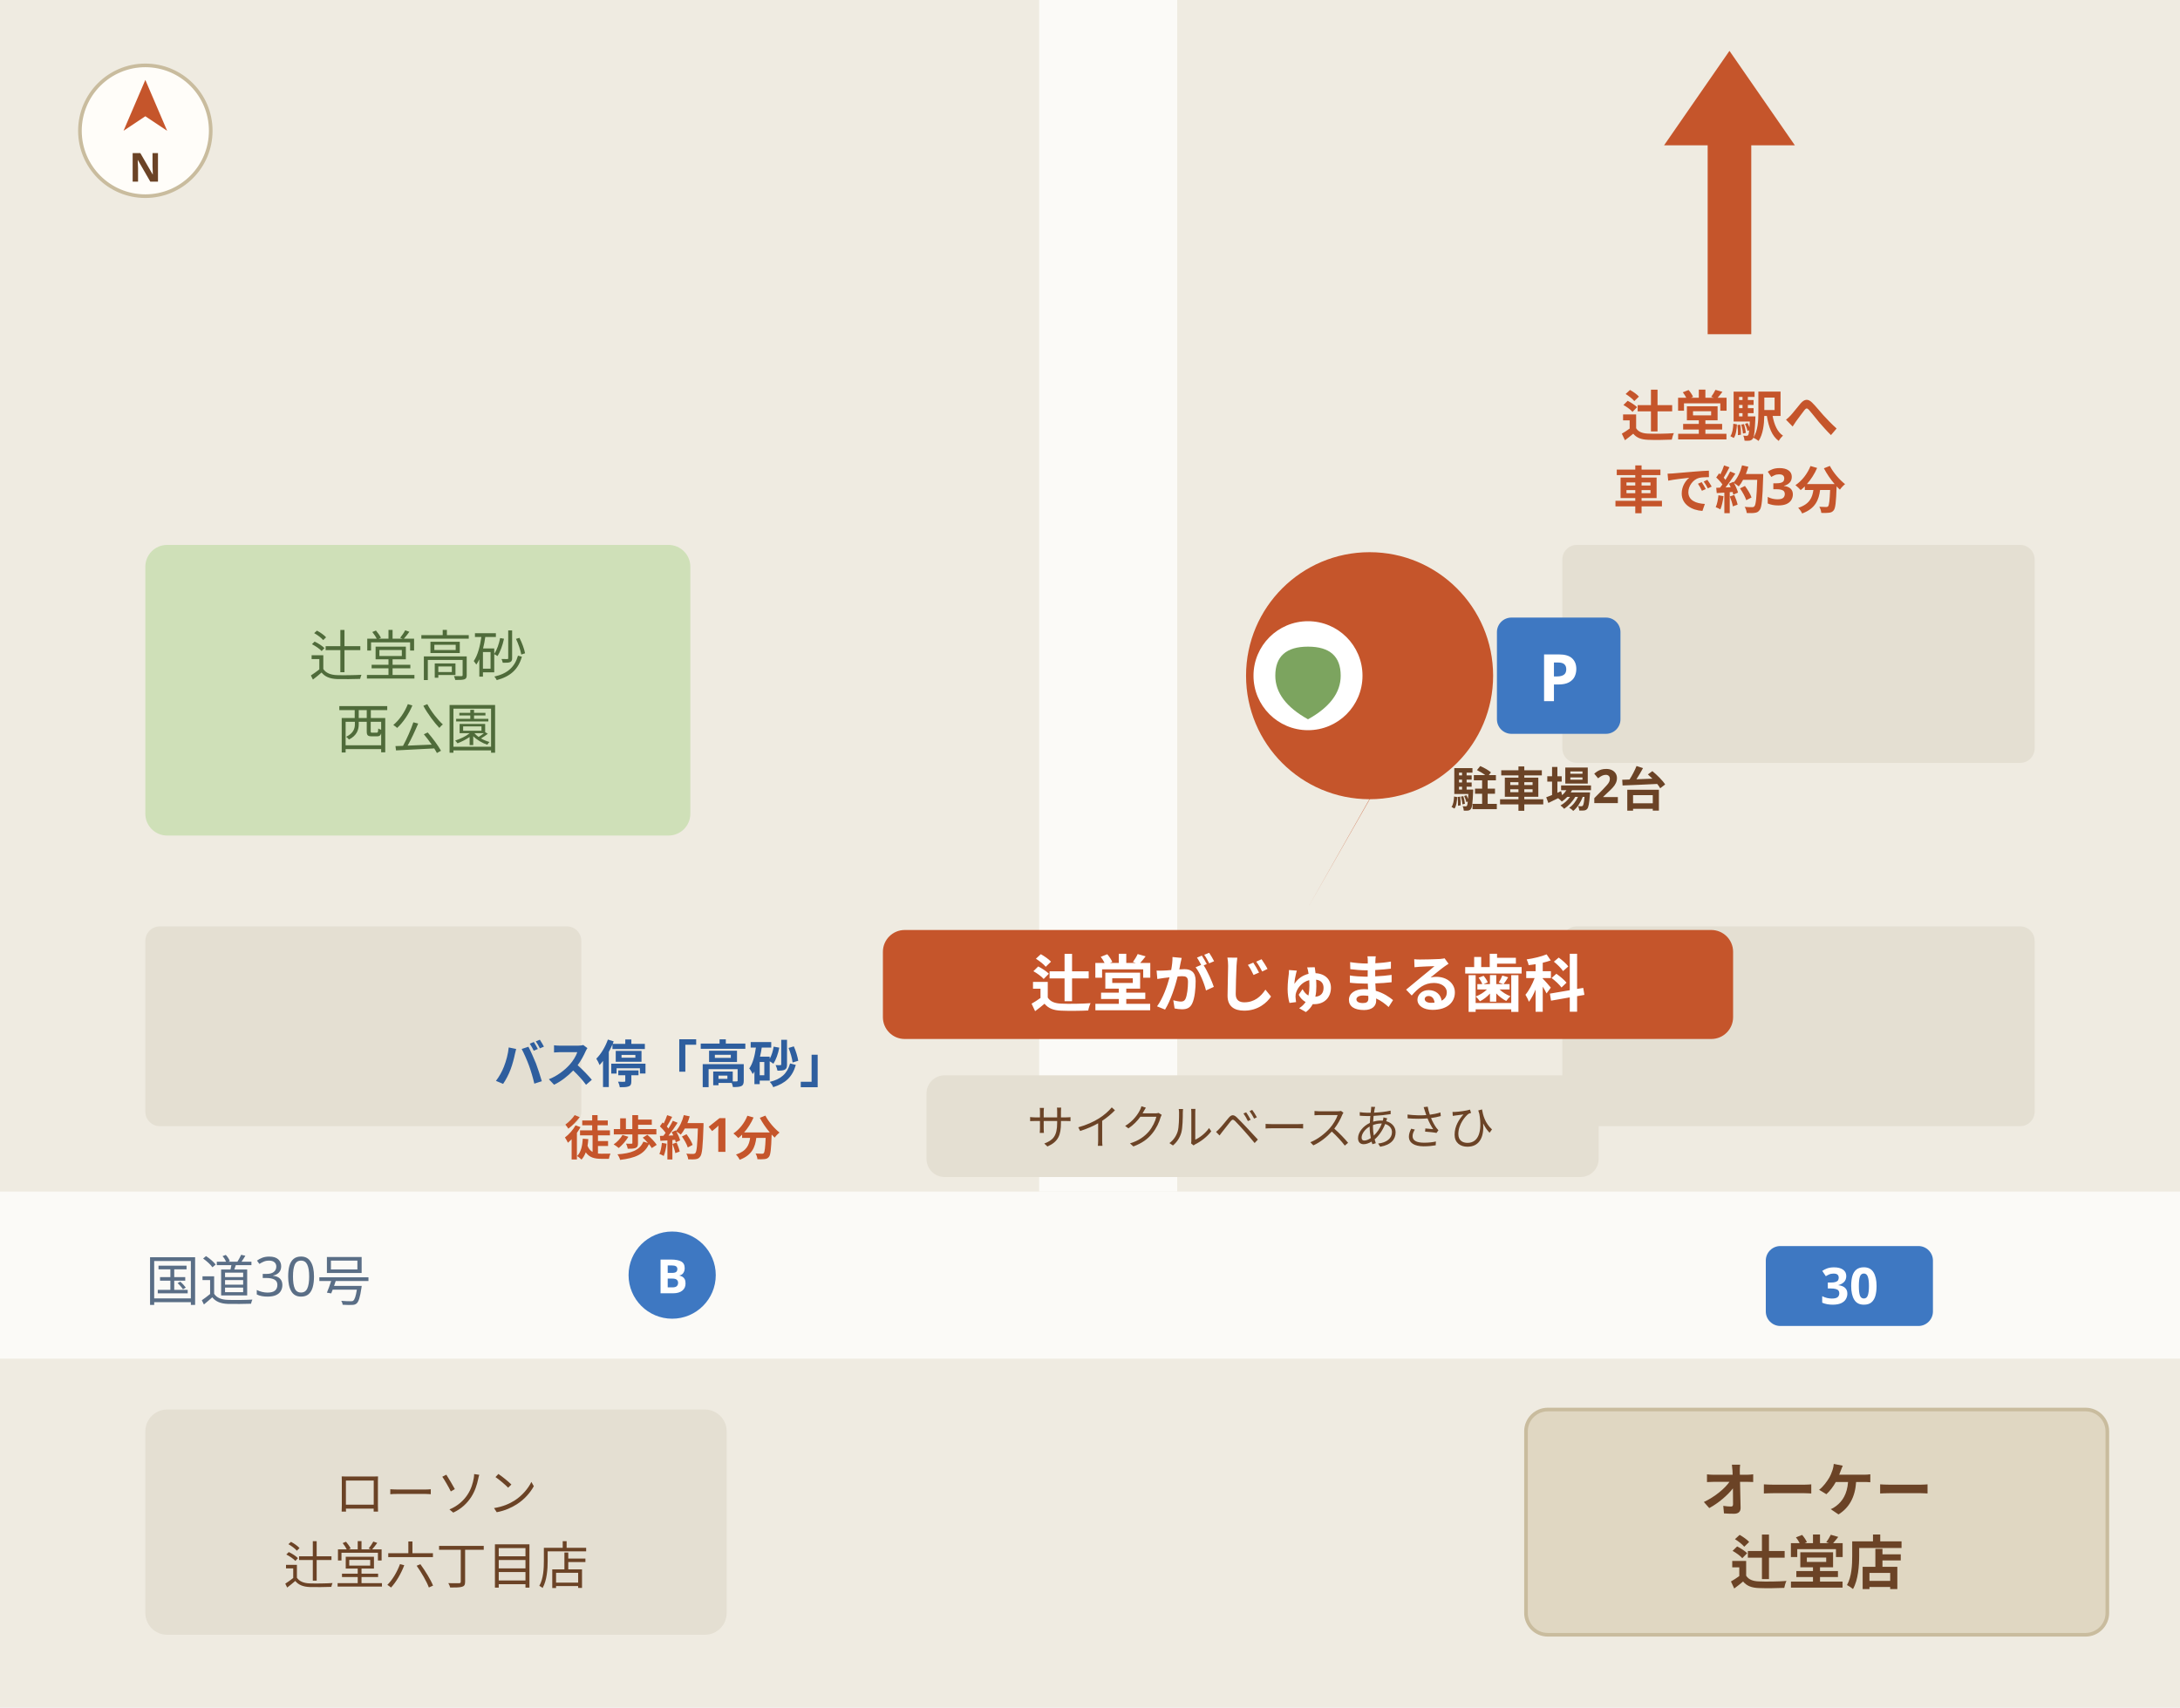
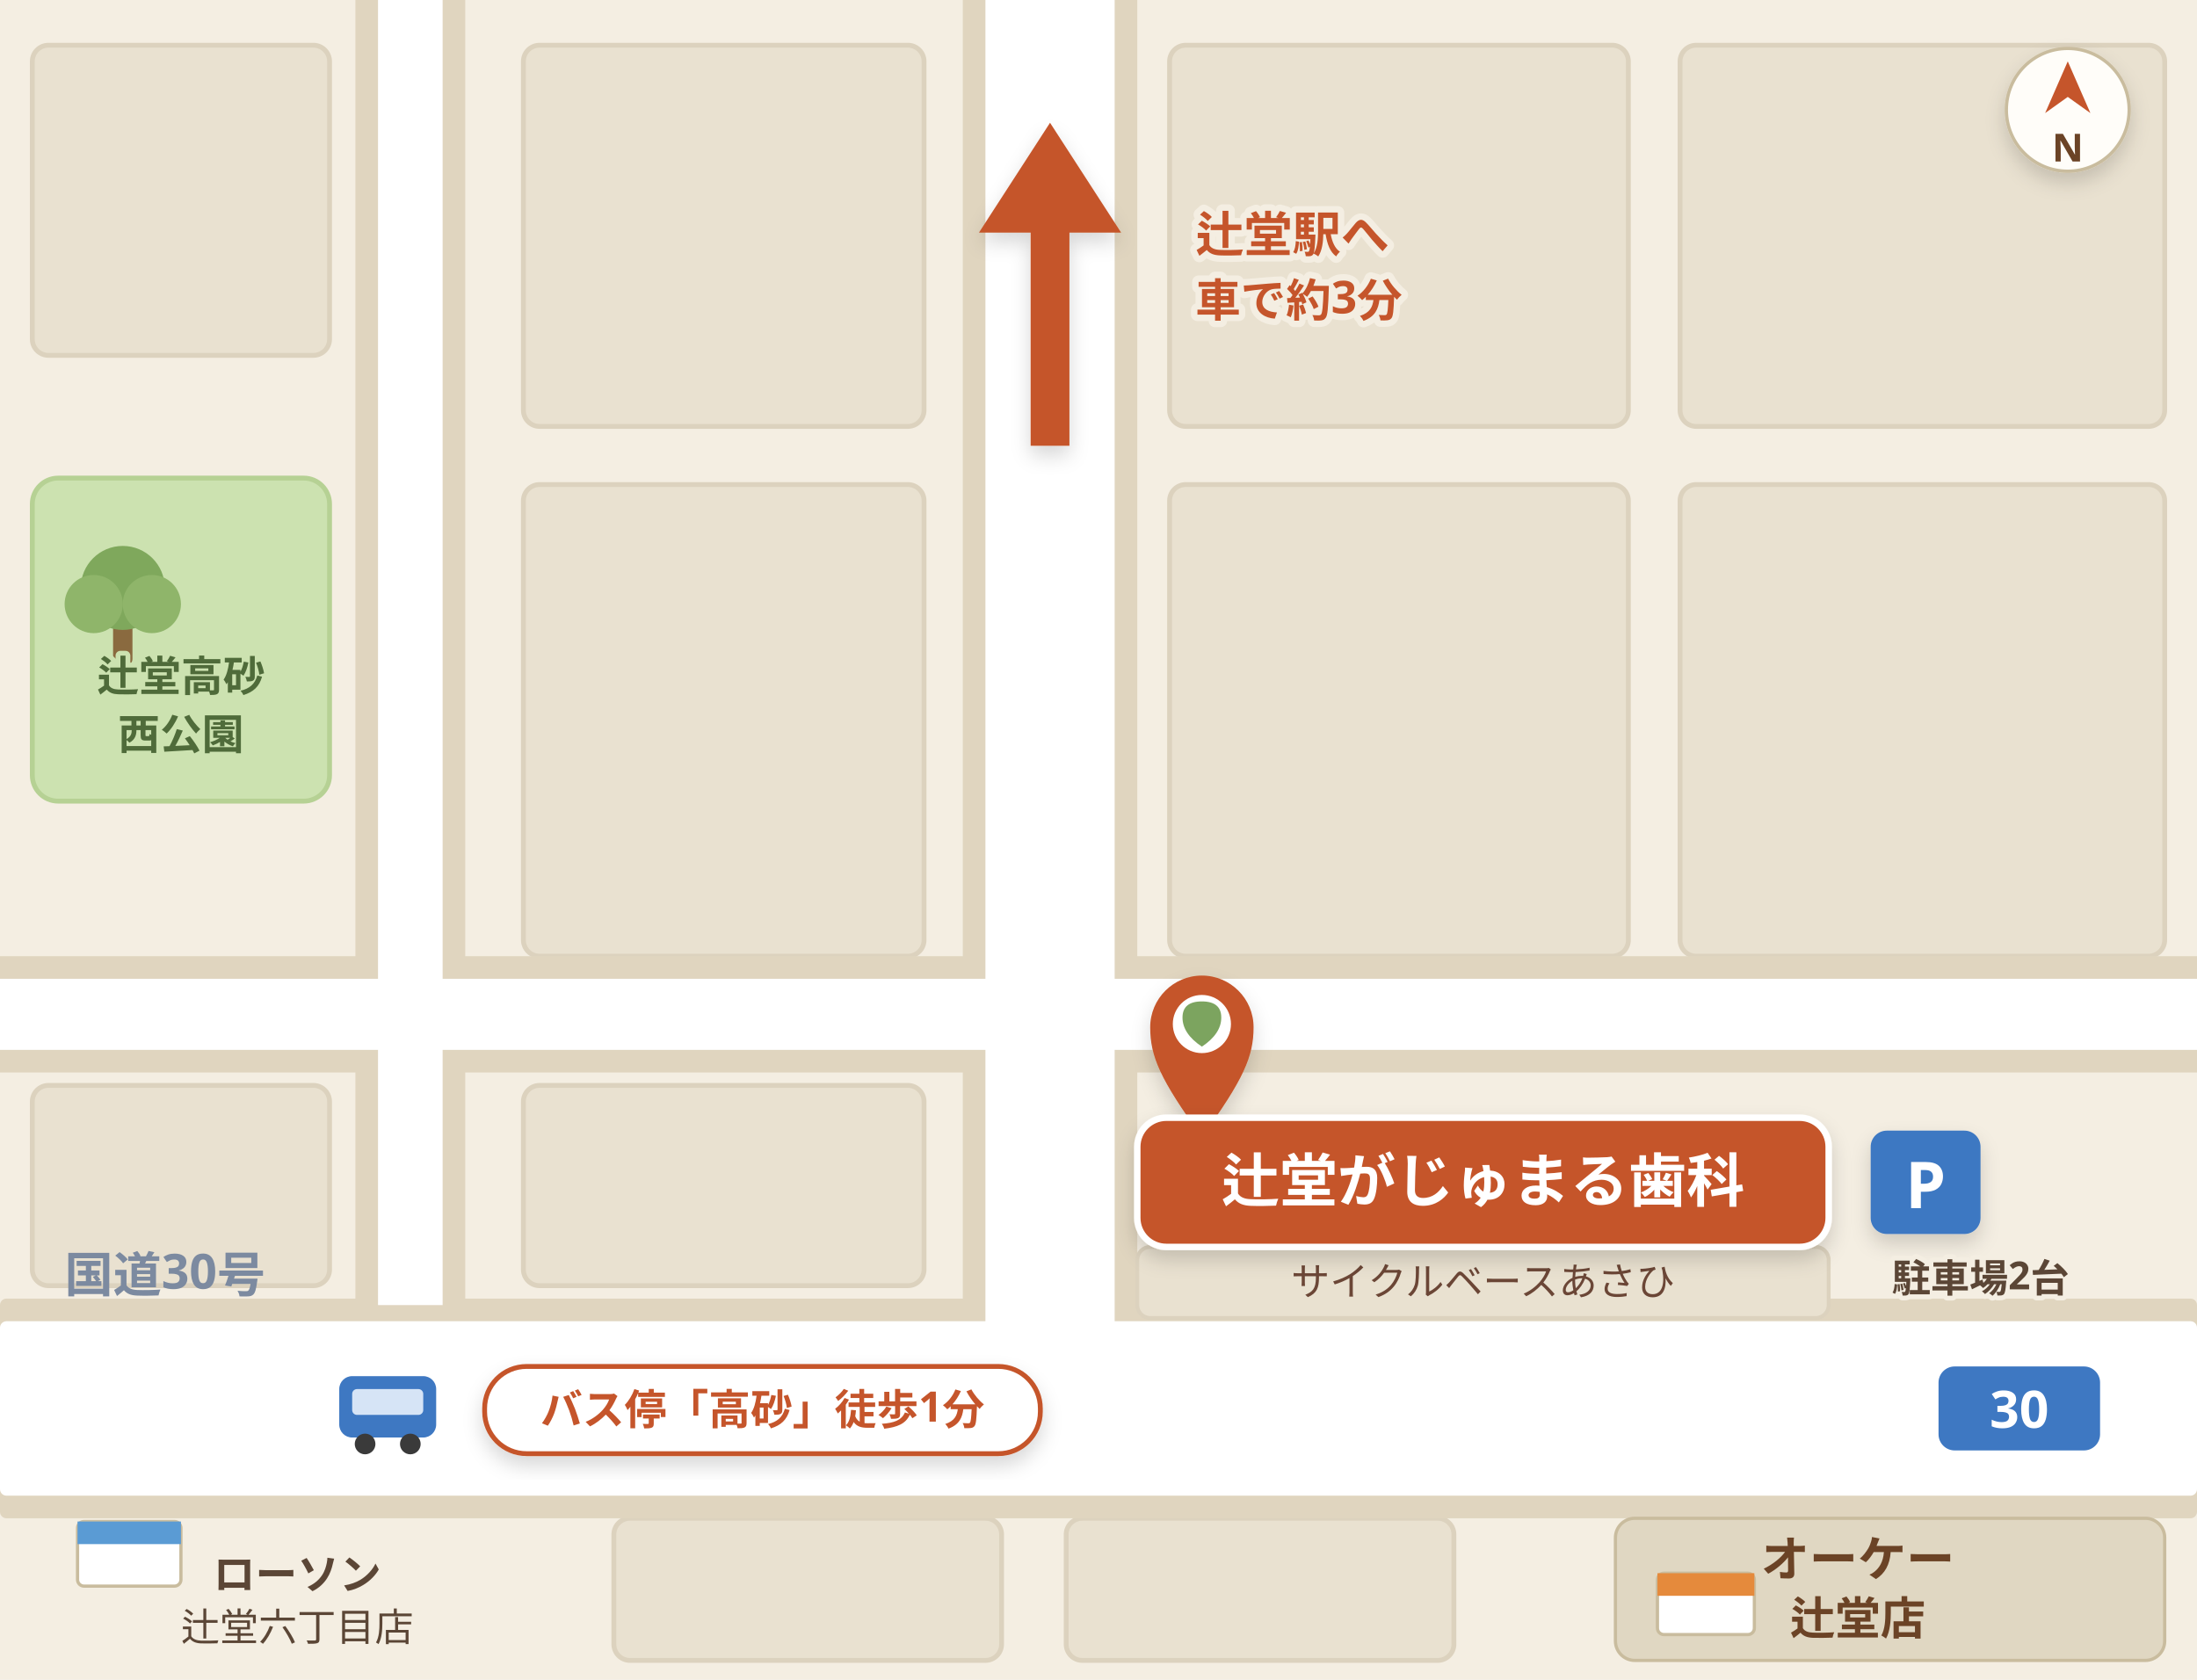
- <svg xmlns="http://www.w3.org/2000/svg" viewBox="0 0 600 470" font-family="'Yu Gothic','Meiryo','Noto Sans JP',sans-serif">
-   <rect x="0" y="0" width="600" height="470" fill="#EFEBE1" />
-   <g fill="#E4DFD2">
-     <rect x="430" y="150" width="130" height="60" rx="4" />
-     <rect x="40" y="255" width="120" height="55" rx="4" />
-     <rect x="430" y="255" width="130" height="55" rx="4" />
+ <svg xmlns="http://www.w3.org/2000/svg" viewBox="0 0 680 520" font-family="'Yu Gothic','Meiryo','Noto Sans JP',sans-serif">
+   <defs>
+     <filter id="soft" x="-30%" y="-30%" width="160%" height="160%">
+       <feDropShadow dx="0" dy="3" stdDeviation="3" flood-color="#000000" flood-opacity="0.16" />
+     </filter>
+   </defs>
+   <rect x="0" y="0" width="680" height="520" fill="#F4EEE2" />
+   <g fill="#E9E1D0" stroke="#DCD2BE" stroke-width="1.5">
+     <rect x="10" y="14" width="92" height="96" rx="5" />
+     <rect x="162" y="14" width="124" height="118" rx="5" />
+     <rect x="162" y="150" width="124" height="146" rx="5" />
+     <rect x="362" y="14" width="142" height="118" rx="5" />
+     <rect x="520" y="14" width="150" height="118" rx="5" />
+     <rect x="362" y="150" width="142" height="146" rx="5" />
+     <rect x="520" y="150" width="150" height="146" rx="5" />
+     <rect x="10" y="336" width="92" height="62" rx="5" />
+     <rect x="162" y="336" width="124" height="62" rx="5" />
+     <rect x="190" y="470" width="120" height="44" rx="5" />
+     <rect x="330" y="470" width="120" height="44" rx="5" />
  </g>
-   <rect x="40" y="150" width="150" height="80" rx="6" fill="#CFE0B8" />
-   <text x="115" y="186" font-size="15" fill="#4F6B3A" text-anchor="middle">辻堂高砂</text>
-   <text x="115" y="206" font-size="15" fill="#4F6B3A" text-anchor="middle">西公園</text>
-   <rect x="0" y="328" width="600" height="46" fill="#FBFAF7" />
-   <rect x="286" y="0" width="38" height="328" fill="#FBFAF7" />
-   <rect x="486" y="343" width="46" height="22" rx="4" fill="#3E78C2" />
-   <text x="509" y="359" font-size="14" font-weight="700" fill="#FFFFFF" text-anchor="middle">30</text>
-   <text x="40" y="358" font-size="15" fill="#5A6E86">国道30号</text>
-   <circle cx="185" cy="351" r="12" fill="#3E78C2" />
-   <text x="185" y="356" font-size="13" font-weight="700" fill="#FFF" text-anchor="middle">B</text>
-   <text x="185" y="298" font-size="14" font-weight="700" fill="#2E5E9E" text-anchor="middle">バス停「高砂」</text>
-   <text x="185" y="318" font-size="13" font-weight="700" fill="#C5552B" text-anchor="middle">徒歩約1分</text>
-   <rect x="420" y="388" width="160" height="62" rx="6" fill="#E0D7C2" stroke="#C9BC9E" />
-   <text x="500" y="416" font-size="16" font-weight="700" fill="#6B4326" text-anchor="middle">オーケー</text>
-   <text x="500" y="436" font-size="16" font-weight="700" fill="#6B4326" text-anchor="middle">辻堂店</text>
-   <rect x="40" y="388" width="160" height="62" rx="6" fill="#E4DFD2" />
-   <text x="120" y="416" font-size="14" fill="#6B4326" text-anchor="middle">ローソン</text>
-   <text x="120" y="436" font-size="14" fill="#6B4326" text-anchor="middle">辻堂六丁目店</text>
-   <rect x="255" y="296" width="185" height="28" rx="5" fill="#E4DFD2" />
-   <text x="347" y="315" font-size="13" fill="#6B4326" text-anchor="middle">サイクルベースあさひ</text>
-   <g transform="translate(47,10)">
-     <path d="M330 210 a34 34 0 1 0 -0.1 0 l-17 30 z" fill="#C5552B" />
-     <circle cx="313" cy="176" r="15" fill="#FFFFFF" />
-     <path d="M313 168 q9 0 9 8 q0 7 -9 12 q-9 -5 -9 -12 q0 -8 9 -8 z" fill="#7CA45F" />
+   <g fill="#E0D5BF">
+     <rect x="0" y="402" width="680" height="68" rx="2" />
+     <rect x="298" y="0" width="54" height="450" />
+     <rect x="0" y="296" width="680" height="36" />
+     <rect x="110" y="0" width="34" height="404" />
  </g>
-   <rect x="243" y="256" width="234" height="30" rx="6" fill="#C5552B" />
-   <text x="360" y="277" font-size="17" font-weight="700" fill="#FFFFFF" text-anchor="middle">辻堂がじゅまる歯科</text>
-   <rect x="412" y="170" width="34" height="32" rx="4" fill="#3E78C2" />
-   <text x="429" y="193" font-size="18" font-weight="700" fill="#FFF" text-anchor="middle">P</text>
-   <text x="429" y="222" font-size="13" font-weight="700" fill="#6B4326" text-anchor="middle">駐車場2台</text>
+   <g fill="#FFFFFF">
+     <rect x="0" y="409" width="680" height="54" rx="2" />
+     <rect x="305" y="0" width="40" height="446" />
+     <rect x="0" y="303" width="680" height="22" />
+     <rect x="117" y="0" width="20" height="404" />
+   </g>
+   <rect x="600" y="423" width="50" height="26" rx="5" fill="#3E78C2" />
+   <text x="625" y="442" font-size="16" font-weight="700" fill="#FFFFFF" text-anchor="middle">30</text>
+   <text x="20" y="400" font-size="15" fill="#7C8AA0" font-weight="700">国道30号</text>
+   <rect x="10" y="148" width="92" height="100" rx="8" fill="#CCE2B0" stroke="#B6D194" stroke-width="1.5" />
+   <g transform="translate(38,182)">
+     <rect x="-3" y="10" width="6" height="14" rx="2" fill="#8A6A3F" />
+     <circle cx="0" cy="0" r="13" fill="#7FA85C" />
+     <circle cx="-9" cy="5" r="9" fill="#8FB56A" />
+     <circle cx="9" cy="5" r="9" fill="#8FB56A" />
+   </g>
+   <text x="56" y="214" font-size="13" fill="#4F6B3A" text-anchor="middle" font-weight="700" paint-order="stroke" stroke="#CCE2B0" stroke-width="3" stroke-linejoin="round">辻堂高砂</text>
+   <text x="56" y="232" font-size="13" fill="#4F6B3A" text-anchor="middle" font-weight="700" paint-order="stroke" stroke="#CCE2B0" stroke-width="3" stroke-linejoin="round">西公園</text>
  <g>
-     <path d="M470 92 l0 -52 l-12 0 l18 -26 l18 26 l-12 0 l0 52 z" fill="#C5552B" />
-     <text x="476" y="120" font-size="15" font-weight="700" fill="#C5552B" text-anchor="middle">辻堂駅へ</text>
-     <text x="476" y="140" font-size="14" font-weight="700" fill="#C5552B" text-anchor="middle">車で約3分</text>
+     <path d="M319 138 L319 72 L303 72 L325 38 L347 72 L331 72 L331 138 Z" fill="#C5552B" filter="url(#soft)" />
  </g>
-   <circle cx="40" cy="36" r="18" fill="#FFFDF9" stroke="#C9BC9E" />
-   <path d="M40 22 l6 14 l-6 -4 l-6 4 z" fill="#C5552B" />
-   <text x="40" y="50" font-size="11" font-weight="700" fill="#6B4326" text-anchor="middle">N</text>
+   <text x="370" y="78" font-size="15" font-weight="700" fill="#C5552B" text-anchor="start" paint-order="stroke" stroke="#F4EEE2" stroke-width="4" stroke-linejoin="round">辻堂駅へ</text>
+   <text x="370" y="98" font-size="14" font-weight="700" fill="#C5552B" text-anchor="start" paint-order="stroke" stroke="#F4EEE2" stroke-width="4" stroke-linejoin="round">車で約3分</text>
+   <g transform="translate(120,436)">
+     <rect x="-15" y="-10" width="30" height="19" rx="4" fill="#3E78C2" />
+     <rect x="-11" y="-6" width="22" height="8" rx="1.5" fill="#D6E4F6" />
+     <circle cx="-7" cy="11" r="3.2" fill="#3A3A3A" />
+     <circle cx="7" cy="11" r="3.2" fill="#3A3A3A" />
+   </g>
+   <rect x="150" y="423" width="172" height="27" rx="13" fill="#FFFFFF" stroke="#C5552B" stroke-width="1.5" filter="url(#soft)" />
+   <text x="236" y="441" font-size="13" font-weight="700" fill="#C5552B" text-anchor="middle">バス停「高砂」徒歩1分</text>
+   <g transform="translate(40,476)">
+     <rect x="-16" y="-5" width="32" height="20" rx="2" fill="#FFFFFF" stroke="#C9BC9E" />
+     <rect x="-16" y="-5" width="32" height="7" fill="#5A9BD4" />
+   </g>
+   <text x="92" y="492" font-size="13" fill="#5B4636" text-anchor="middle" font-weight="700">ローソン</text>
+   <text x="92" y="508" font-size="12" fill="#5B4636" text-anchor="middle">辻堂六丁目店</text>
+   <rect x="500" y="470" width="170" height="44" rx="6" fill="#E0D7C2" stroke="#C9BC9E" />
+   <g transform="translate(528,492)">
+     <rect x="-15" y="-5" width="30" height="19" rx="2" fill="#FFFFFF" stroke="#C9BC9E" />
+     <rect x="-15" y="-5" width="30" height="7" fill="#E58A3C" />
+   </g>
+   <text x="575" y="488" font-size="15" fill="#6B4326" text-anchor="middle" font-weight="700">オーケー</text>
+   <text x="575" y="506" font-size="14" fill="#6B4326" text-anchor="middle" font-weight="700">辻堂店</text>
+   <rect x="352" y="386" width="214" height="22" rx="4" fill="#E9E1D0" stroke="#DCD2BE" stroke-width="1.2" />
+   <text x="459" y="401" font-size="12" fill="#6B4636" text-anchor="middle">サイクルベースあさひ</text>
+   <g transform="translate(372,318)" filter="url(#soft)">
+     <path d="M0 34 C-13 16 -16 9 -16 0 a16 16 0 1 1 32 0 c0 9 -3 16 -16 34 Z" fill="#C5552B" />
+     <circle cx="0" cy="-1" r="9" fill="#FFFFFF" />
+     <path d="M0 -8 q6 0 6 5 q0 5 -6 9 q-6 -4 -6 -9 q0 -5 6 -5 z" fill="#7CA45F" />
+   </g>
+   <rect x="352" y="346" width="214" height="40" rx="9" fill="#C5552B" stroke="#FFFFFF" stroke-width="2" filter="url(#soft)" />
+   <text x="459" y="372" font-size="18" font-weight="700" fill="#FFFFFF" text-anchor="middle">辻堂がじゅまる歯科</text>
+   <g transform="translate(596,352)">
+     <rect x="-17" y="-2" width="34" height="32" rx="5" fill="#3E78C2" filter="url(#soft)" />
+     <text x="0" y="22" font-size="20" font-weight="700" fill="#FFFFFF" text-anchor="middle">P</text>
+   </g>
+   <text x="613" y="400" font-size="12" font-weight="700" fill="#5B4636" text-anchor="middle" paint-order="stroke" stroke="#F4EEE2" stroke-width="3" stroke-linejoin="round">駐車場2台</text>
+   <circle cx="640" cy="34" r="19" fill="#FFFDF9" stroke="#C9BC9E" filter="url(#soft)" />
+   <path d="M640 19 l7 16 l-7 -5 l-7 5 z" fill="#C5552B" />
+   <text x="640" y="50" font-size="12" font-weight="700" fill="#6B4326" text-anchor="middle">N</text>
</svg>
